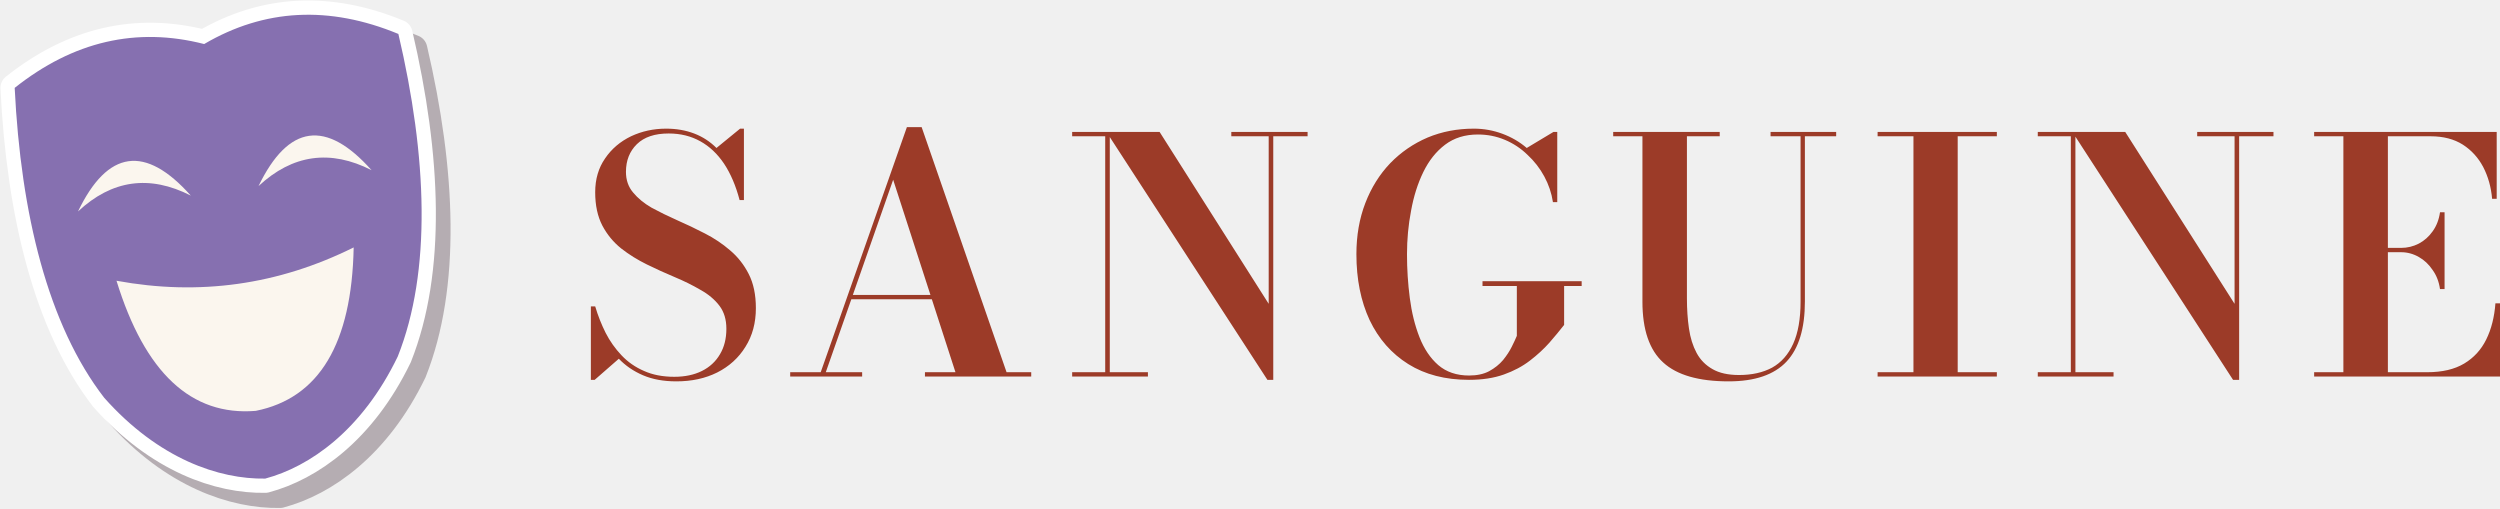
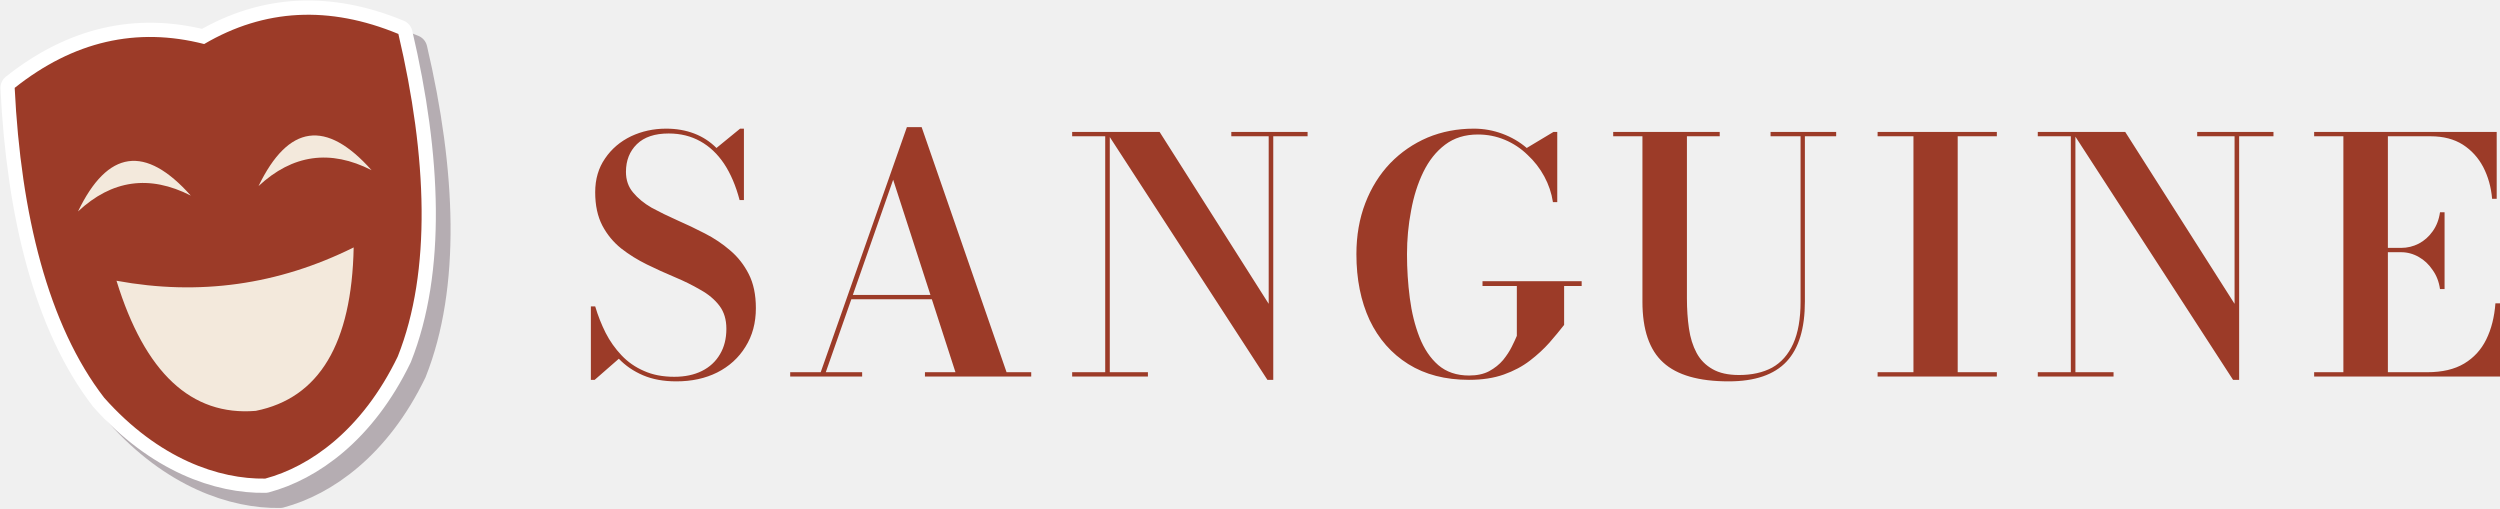
<svg xmlns="http://www.w3.org/2000/svg" viewBox="0 0 983.3 200" width="983.3" height="200" role="img" aria-label="সাঙ্গুইন">
  <g transform="rotate(-8 90.6 90.6)">
    <path d="M14.4 23.3Q52.5 0.9 90.6 16.6Q128.7 0.9 166.8 23.3C171.3 72.7 166.8 117.5 148.9 148.9C130.9 175.8 108.5 187 90.6 189.2C72.7 187 50.2 175.8 32.3 148.9C14.4 117.5 9.9 72.7 14.4 23.3Z" transform="translate(4.9 6.7)" fill="#2a1220" stroke="#2a1220" stroke-width="11.2" stroke-linejoin="round" opacity="0.3" />
    <path d="M14.4 23.3Q52.5 0.9 90.6 16.6Q128.7 0.9 166.8 23.3C171.3 72.7 166.8 117.5 148.9 148.9C130.9 175.8 108.5 187 90.6 189.2C72.7 187 50.2 175.8 32.3 148.9C14.4 117.5 9.9 72.7 14.4 23.3Z" fill="#ffffff" stroke="#ffffff" stroke-width="11.2" stroke-linejoin="round" />
-     <path d="M14.4 23.3Q52.5 0.9 90.6 16.6Q128.7 0.9 166.8 23.3C171.3 72.7 166.8 117.5 148.9 148.9C130.9 175.8 108.5 187 90.6 189.2C72.7 187 50.2 175.8 32.3 148.9C14.4 117.5 9.9 72.7 14.4 23.3Z" fill="#8670b0" />
-     <path d="M32.3 74.9Q54.7 41.3 77.1 74.9Q54.7 59.2 32.3 74.9ZM104 74.9Q126.5 41.3 148.9 74.9Q126.5 59.2 104 74.9ZM43.5 104Q90.6 119.7 137.7 104Q128.7 160.1 90.6 162.3Q52.5 160.1 43.5 104Z" fill="#fbf6ee" />
+     <path d="M14.4 23.3Q52.5 0.9 90.6 16.6Q128.7 0.9 166.8 23.3C171.3 72.7 166.8 117.5 148.9 148.9C130.9 175.8 108.5 187 90.6 189.2C72.7 187 50.2 175.8 32.3 148.9C14.4 117.5 9.9 72.7 14.4 23.3Z" fill="#9c3b28" />
+     <path d="M32.3 74.9Q54.7 41.3 77.1 74.9Q54.7 59.2 32.3 74.9ZM104 74.9Q126.5 41.3 148.9 74.9Q126.5 59.2 104 74.9ZM43.5 104Q90.6 119.7 137.7 104Q128.7 160.1 90.6 162.3Q52.5 160.1 43.5 104Z" fill="#f3e9dc" />
  </g>
  <path d="M266 150Q258.5 150 252.9 147.6Q247.3 145.2 243.4 141.1L233.9 149.4L232.4 149.4L232.4 120.5L234.1 120.5Q235.7 125.9 238.2 130.9Q240.7 135.8 244.5 139.8Q248.2 143.7 253.3 145.9Q258.4 148.2 265.2 148.2Q271.5 148.2 276.1 145.9Q280.7 143.6 283.2 139.3Q285.7 135.1 285.7 129.3Q285.7 123.9 283 120.3Q280.2 116.6 275.5 114Q270.9 111.3 265.4 109Q259.9 106.7 254.4 104Q248.9 101.3 244.3 97.7Q239.7 94 236.9 88.7Q234.1 83.3 234.1 75.6Q234.1 67.9 238 62.3Q241.8 56.7 248.2 53.6Q254.6 50.6 262 50.6Q268 50.6 273 52.5Q278 54.4 281.8 58.2L291.1 50.6L292.6 50.6L292.6 78.7L290.9 78.7Q288.7 70.3 284.8 64.4Q280.9 58.6 275.5 55.6Q270 52.5 263 52.5Q254.8 52.5 250.5 56.7Q246.2 60.9 246.2 67.6Q246.2 72.4 249 75.7Q251.8 79.1 256.3 81.7Q260.9 84.2 266.3 86.6Q271.8 89 277.2 91.8Q282.7 94.6 287.2 98.5Q291.7 102.3 294.5 107.8Q297.3 113.3 297.3 121.2Q297.3 129.9 293.2 136.4Q289.2 142.9 282.1 146.5Q275.1 150 266 150ZM334.2 117.7L334.2 116L373.6 116L373.6 117.7L334.2 117.7ZM362.5 50L395.9 146.4L405.6 146.4L405.6 148.1L363.8 148.1L363.8 146.4L375.8 146.4L351.3 70.7L324.8 146.4L339.1 146.4L339.1 148.1L310.8 148.1L310.8 146.4L322.8 146.4L356.7 50L362.5 50ZM436.5 51.9L436.5 146.4L451.5 146.4L451.5 148.1L421.7 148.1L421.7 146.4L434.7 146.4L434.7 53.6L421.7 53.6L421.7 51.9L436.5 51.9ZM514.3 51.9L514.3 53.6L500.8 53.6L500.8 149.4L498.5 149.4L435.2 51.9L456.1 51.9L499 119.5L499 53.6L484.3 53.6L484.3 51.9L514.3 51.9ZM583.1 110.6L622.1 110.6L622.1 112.5L615.2 112.5L615.2 127.8Q612.7 131 609.4 134.8Q606.1 138.5 601.8 141.8Q597.4 145.2 591.5 147.3Q585.6 149.4 577.8 149.4Q563.8 149.4 553.9 143.2Q544 137 538.7 125.9Q533.5 114.7 533.5 100Q533.5 89 537 79.9Q540.5 70.8 546.8 64.2Q553.1 57.7 561.5 54.1Q569.9 50.6 579.7 50.6Q585.5 50.6 590.9 52.6Q596.3 54.6 600.5 58.2L611 51.9L612.5 51.9L612.5 79.5L610.8 79.5Q610 74.2 607.4 69.4Q604.8 64.6 600.8 60.9Q596.9 57.1 591.9 55Q586.9 52.9 581.3 52.9Q573.7 52.9 568.4 56.9Q563.1 60.9 559.8 67.7Q556.5 74.5 555 82.9Q553.4 91.2 553.4 100Q553.4 108.7 554.5 117.2Q555.6 125.7 558.3 132.6Q561 139.5 565.7 143.6Q570.5 147.7 577.8 147.7Q582.5 147.7 585.7 146Q589 144.2 591.2 141.6Q593.3 139 594.6 136.4Q595.9 133.8 596.6 132.1L596.6 112.5L583.1 112.5L583.1 110.6ZM722.2 51.9L722.2 53.6L709.9 53.6L709.9 118.6Q709.9 134.5 702.7 142.2Q695.4 150 679.9 150Q662.3 150 654.2 142.6Q646 135.2 646 118.6L646 53.6L634.5 53.6L634.5 51.9L676.4 51.9L676.4 53.6L663.5 53.6L663.5 117.3Q663.5 123.7 664.3 129.2Q665.1 134.7 667.3 138.8Q669.5 142.9 673.6 145.2Q677.6 147.5 684 147.5Q691.6 147.5 697 144.6Q702.4 141.6 705.3 135.2Q708.2 128.8 708.2 118.6L708.2 53.6L696.4 53.6L696.4 51.9L722.2 51.9ZM738.5 148.1L738.5 146.4L752.6 146.4L752.6 53.6L738.5 53.6L738.5 51.9L785.4 51.9L785.4 53.6L770 53.6L770 146.4L785.4 146.4L785.4 148.1L738.5 148.1ZM816.3 51.9L816.3 146.4L831.3 146.4L831.3 148.1L801.5 148.1L801.5 146.4L814.5 146.4L814.5 53.6L801.5 53.6L801.5 51.9L816.3 51.9ZM894.2 51.9L894.2 53.6L880.7 53.6L880.7 149.4L878.3 149.4L815.1 51.9L835.9 51.9L878.9 119.5L878.9 53.6L864.2 53.6L864.2 51.9L894.2 51.9ZM910.2 148.1L910.2 146.4L921.7 146.4L921.7 53.6L910.2 53.6L910.2 51.9L982 51.9L982 78.2L980.2 78.2Q979.6 71.3 976.7 65.7Q973.8 60.2 968.7 56.9Q963.5 53.6 956 53.6L939.2 53.6L939.2 146.4L954.7 146.4Q963.5 146.4 969.2 143Q974.9 139.6 977.9 133.5Q980.9 127.4 981.5 119.3L983.3 119.3L983.3 148.1L910.2 148.1ZM959.7 113.7Q959.1 109.4 956.8 106.2Q954.6 102.9 951.4 101.1Q948.1 99.2 944.4 99.2L935.2 99.2L935.2 97.5L944.4 97.5Q948.1 97.5 951.4 95.8Q954.6 94.1 956.8 91Q959.1 87.8 959.7 83.5L961.5 83.5L961.5 113.7L959.7 113.7Z" fill="#9c3b28" />
</svg>
